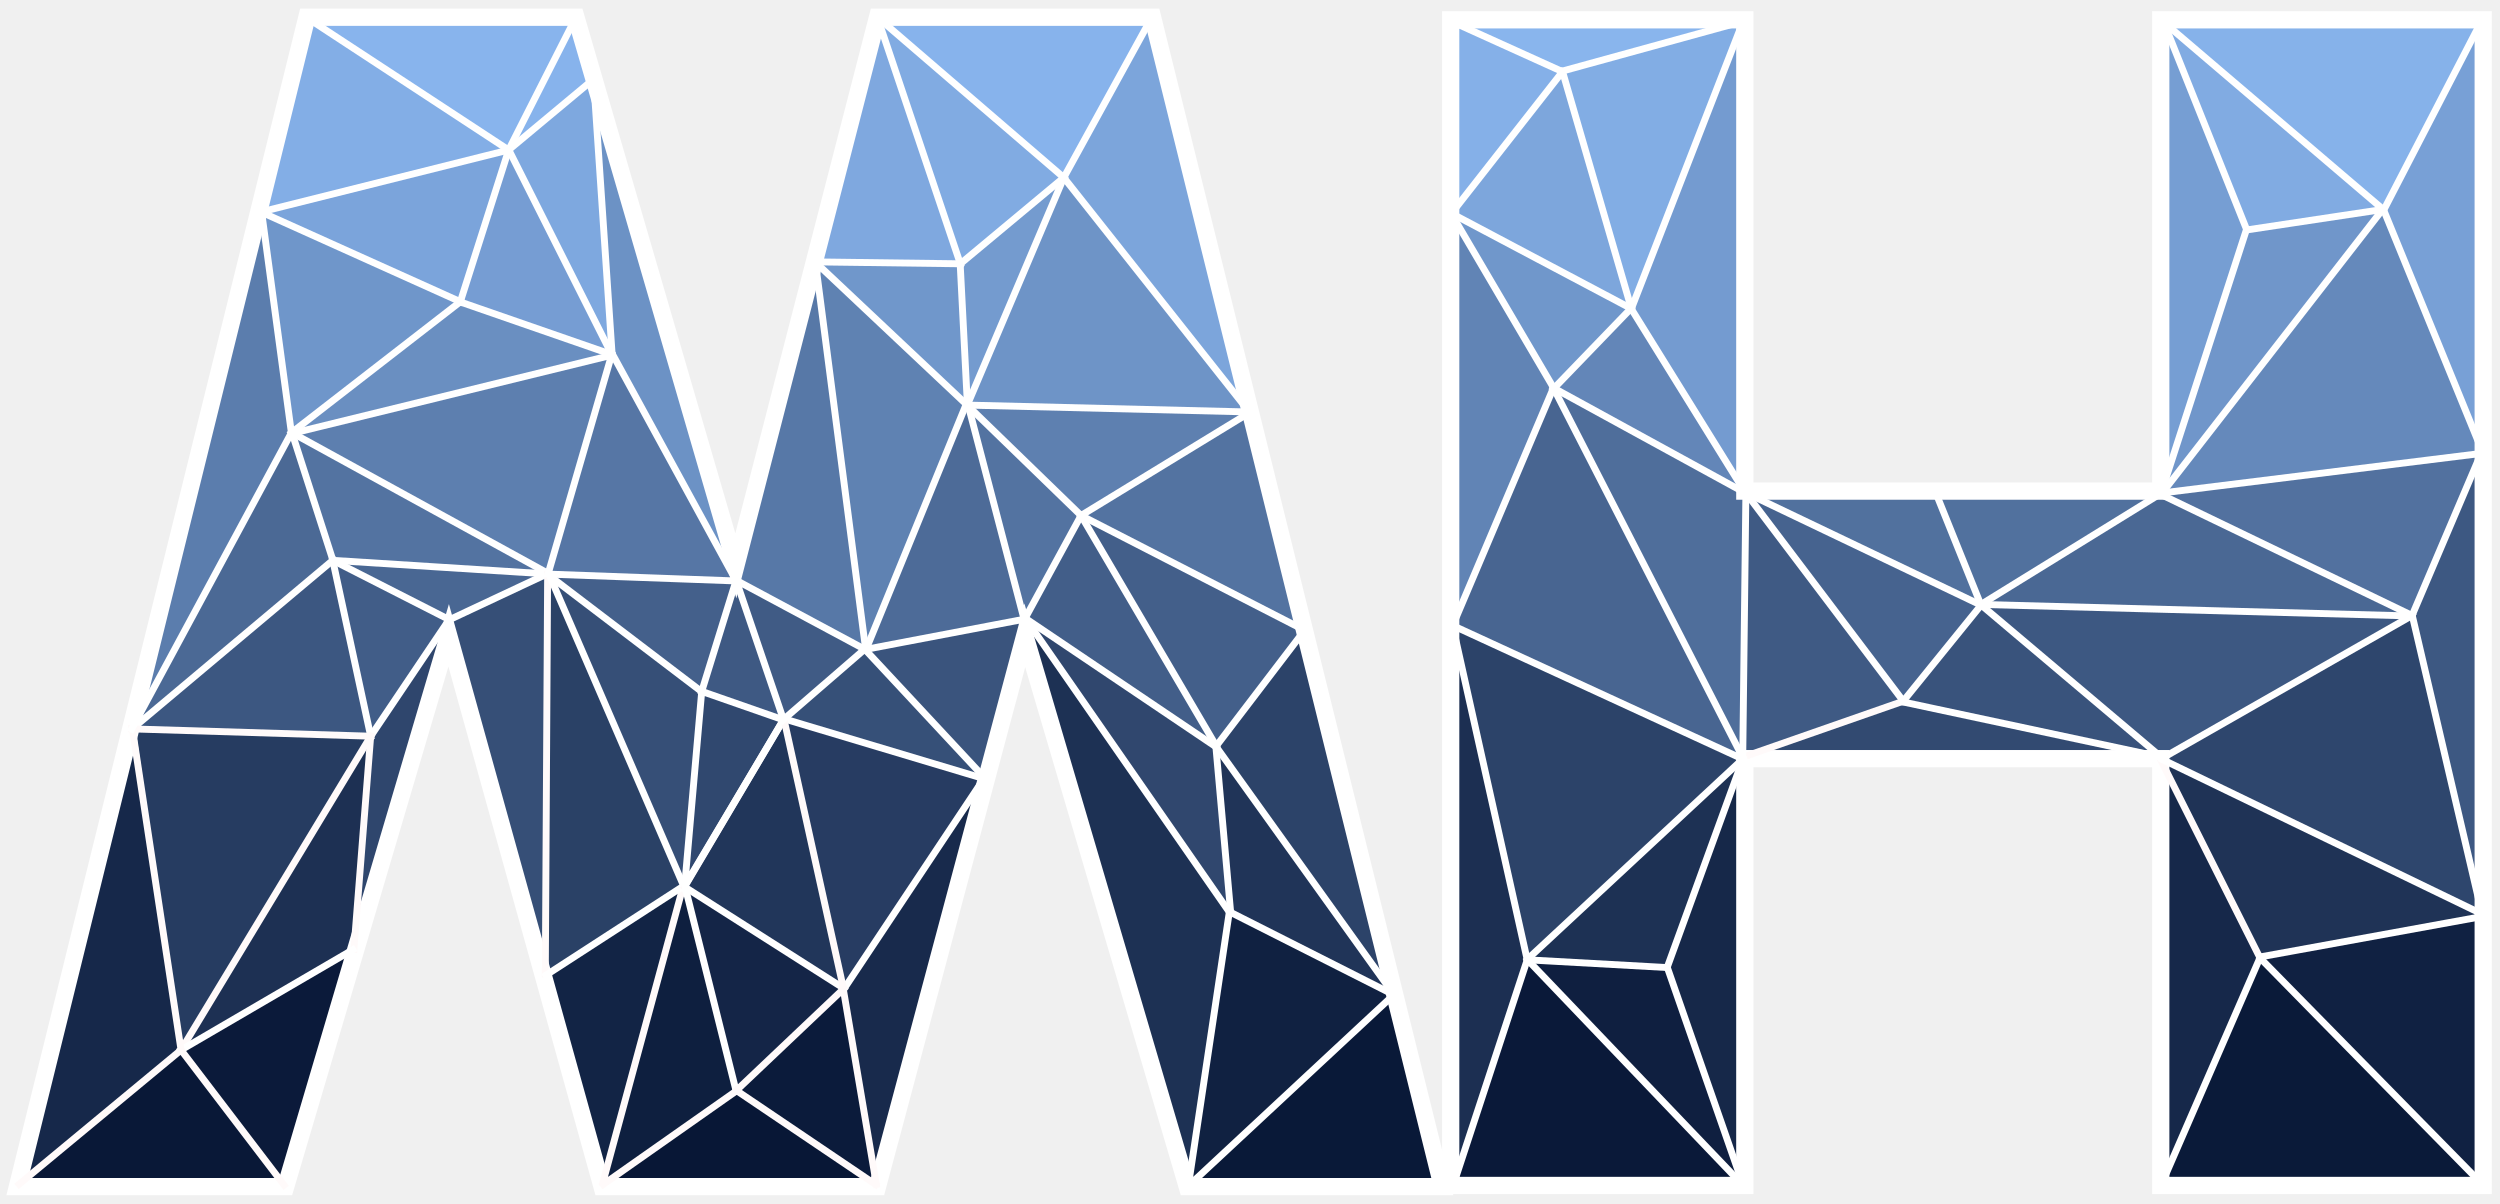
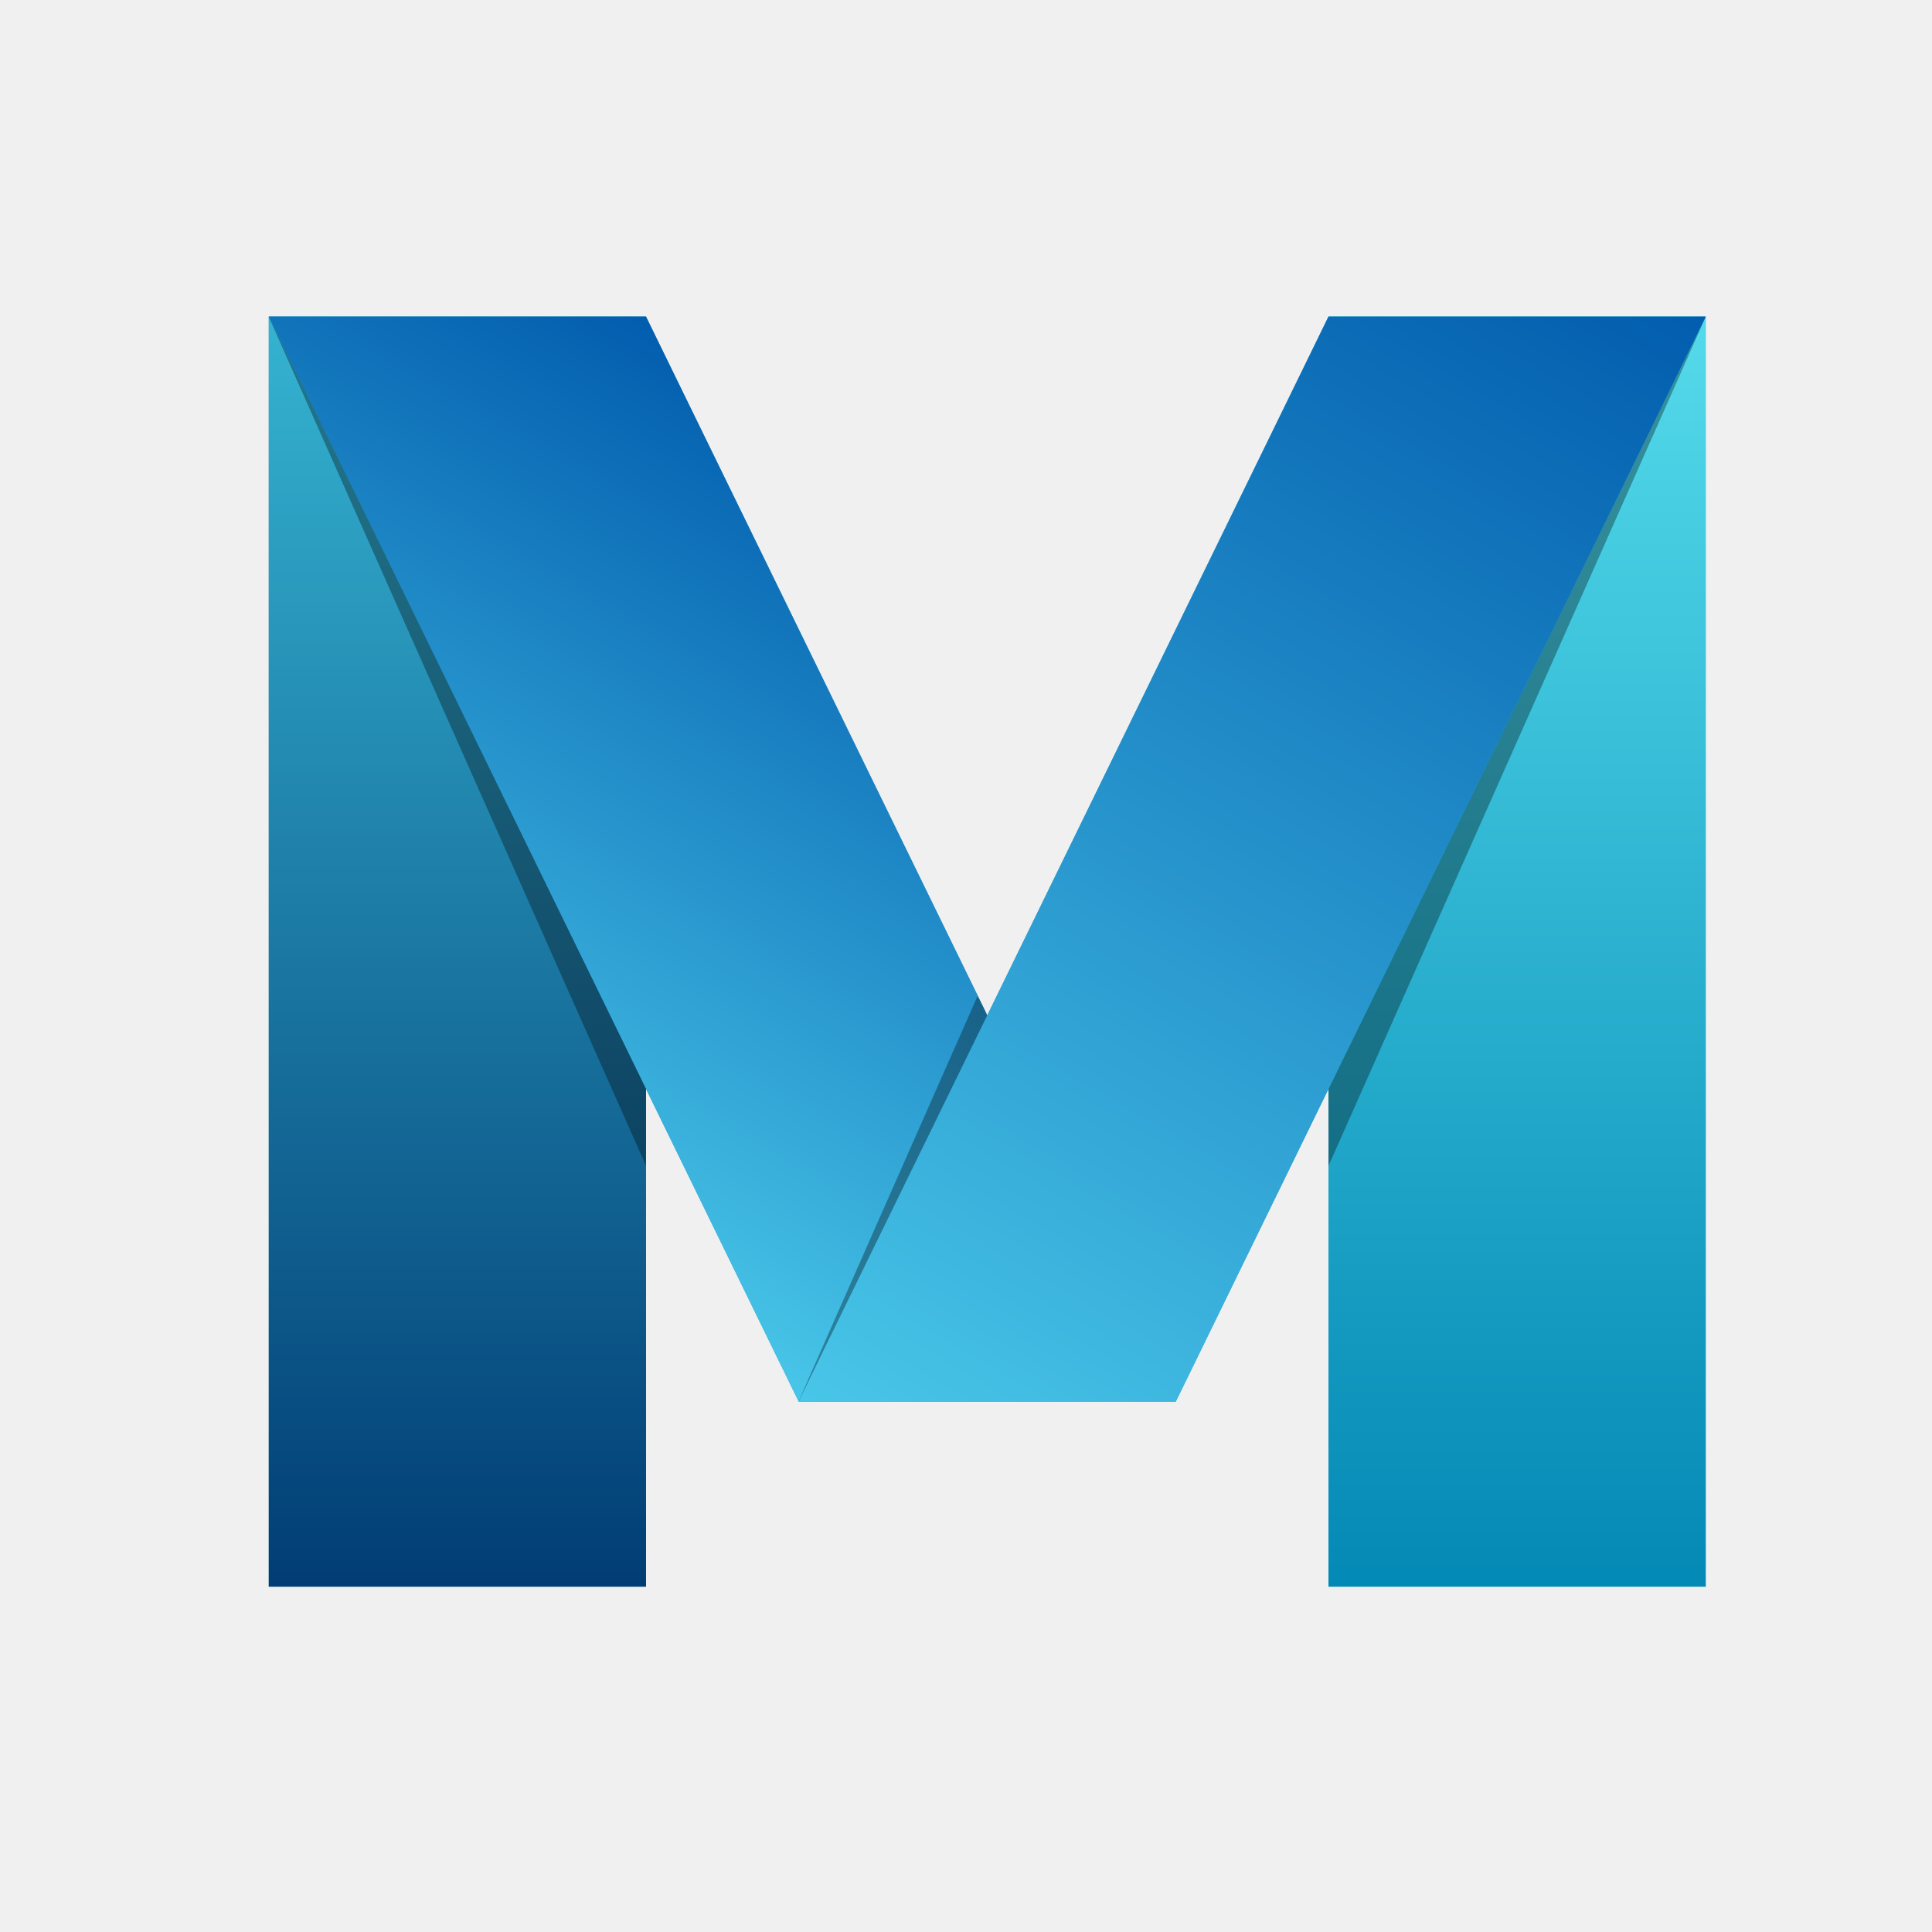
- <svg xmlns="http://www.w3.org/2000/svg" width="725px" height="349px" viewBox="0 0 725 349" version="1.1">
-   <defs />
-   <g id="Page-1" stroke="none" stroke-width="1" fill="none" fill-rule="evenodd">
-     <g id="OLD" transform="translate(-41, -78)">
-       <g id="Group-2" />
+ <svg xmlns="http://www.w3.org/2000/svg" xmlns:xlink="http://www.w3.org/1999/xlink" version="1.1" preserveAspectRatio="xMidYMid meet" viewBox="0 0 640 640" width="640" height="640">
+   <defs>
+     <path d="M214 525.6L89.04 525.6L89.04 104.88L214 104.88L214 525.6" id="fmwjZ9bVf" />
+     <path d="M89.04 104.88L89.04 104.88L89.04 525.6L214 525.6L214 386.24L89.04 104.88" id="cbGZ3mz6O" />
+     <linearGradient id="gradientbNBWDiab" gradientUnits="userSpaceOnUse" x1="151.48" y1="104.86" x2="151.48" y2="525.6">
+       <stop style="stop-color: #35b3d1;stop-opacity: 1" offset="0%" />
+       <stop style="stop-color: #013d74;stop-opacity: 1" offset="100%" />
+     </linearGradient>
+     <path d="M389.52 464.24L264.56 464.24L89.04 104.88L214 104.88L389.52 464.24" id="aGqiizRXU" />
+     <path d="M440.08 525.6L565.04 525.6L565.04 104.88L440.08 104.88L440.08 525.6" id="aj7pvtgAo" />
+     <path d="M565.04 104.88L565.04 104.88L440.08 386.24L440.08 360.72L565.04 104.88L440.08 360.72L440.08 525.6L565.04 525.6L565.04 104.88" id="elRvlw2xR" />
+     <linearGradient id="gradientb1pCx3EPS" gradientUnits="userSpaceOnUse" x1="502.59" y1="104.86" x2="502.59" y2="525.6">
+       <stop style="stop-color: #54daea;stop-opacity: 1" offset="0%" />
+       <stop style="stop-color: #0389b5;stop-opacity: 1" offset="100%" />
+     </linearGradient>
+     <path d="M214 104.88L89.04 104.88L214 360.72L264.56 464.24L389.52 464.24L264.56 464.24L327.04 336.4L327.04 336.4L264.56 464.24L323.84 329.92L325.68 333.52L214 104.88" id="b31ksB060" />
+     <linearGradient id="gradientb2SDhPrCxn" gradientUnits="userSpaceOnUse" x1="167.76" y1="408.35" x2="310.73" y2="160.73">
+       <stop style="stop-color: #48c6e8;stop-opacity: 1" offset="0%" />
+       <stop style="stop-color: #025dae;stop-opacity: 1" offset="100%" />
+     </linearGradient>
+     <path d="M264.56 464.24L389.52 464.24L565.04 104.88L440.08 104.88L264.56 464.24" id="aGwN2NuGs" />
+     <path d="M89.04 104.88L214 386.24L214 360.72L89.04 104.88" id="b37BiWkOuY" />
+     <linearGradient id="gradientasczbG3j1" gradientUnits="userSpaceOnUse" x1="151.48" y1="104.86" x2="151.48" y2="525.6">
+       <stop style="stop-color: #24788c;stop-opacity: 1" offset="0%" />
+       <stop style="stop-color: #01294e;stop-opacity: 1" offset="100%" />
+     </linearGradient>
+     <path d="M89.04 104.88L89.04 104.88L214 360.72L214 360.72L89.04 104.88" id="c1EwDfIuLy" />
+     <path d="M89.04 104.88L89.04 104.88L214 360.72L214 360.72L89.04 104.88" id="bJGfyom5u" />
+     <linearGradient id="gradientdvSbvNyfk" gradientUnits="userSpaceOnUse" x1="79.53" y1="357.41" x2="222.5" y2="109.79">
+       <stop style="stop-color: #30859c;stop-opacity: 1" offset="0%" />
+       <stop style="stop-color: #013e75;stop-opacity: 1" offset="100%" />
+     </linearGradient>
+     <path d="M565.04 104.88L565.04 104.88L440.08 360.72L440.08 386.24L565.04 104.88" id="a5fCitiDx" />
+     <linearGradient id="gradientcuxeOkPyT" gradientUnits="userSpaceOnUse" x1="502.59" y1="104.86" x2="502.59" y2="525.6">
+       <stop style="stop-color: #38929d;stop-opacity: 1" offset="0%" />
+       <stop style="stop-color: #025c79;stop-opacity: 1" offset="100%" />
+     </linearGradient>
+     <path d="M325.68 333.52L327.04 336.4L327.04 336.4L325.68 333.52" id="arEY03oqR" />
+     <path d="M323.84 329.92L264.56 464.24L327.04 336.4L325.68 333.52L323.84 329.92" id="dSjL9joR6" />
+     <linearGradient id="gradienta1Mww5B2aN" gradientUnits="userSpaceOnUse" x1="257.74" y1="460.27" x2="400.71" y2="212.64">
+       <stop style="stop-color: #30859c;stop-opacity: 1" offset="0%" />
+       <stop style="stop-color: #013e75;stop-opacity: 1" offset="100%" />
+     </linearGradient>
+     <path d="M565.04 104.88L440.08 104.88L327.04 336.4L264.56 464.24L389.52 464.24L565.04 104.88" id="c3IXxfRvsR" />
+     <linearGradient id="gradientd3Oh51PIE" gradientUnits="userSpaceOnUse" x1="299.46" y1="484.36" x2="530.19" y2="84.72">
+       <stop style="stop-color: #48c6e8;stop-opacity: 1" offset="0%" />
+       <stop style="stop-color: #025dae;stop-opacity: 1" offset="100%" />
+     </linearGradient>
+   </defs>
+   <g>
+     <g>
+       <use xlink:href="#fmwjZ9bVf" opacity="1" fill="#107dac" fill-opacity="1" />
+       <g>
+         <use xlink:href="#fmwjZ9bVf" opacity="1" fill-opacity="0" stroke="#000000" stroke-width="1" stroke-opacity="0" />
+       </g>
    </g>
-     <g id="TempLogo" transform="translate(-42, -24)">
-       <g id="Group-3" transform="translate(47, 28)">
-         <polygon id="Line" fill="#2C4369" points="416.44 177.673 437.826 274.063 500.646 216.163" />
-         <polygon id="Line" fill="#1C2F52" points="438.5 274.5 415.945 339.71 415.945 176.943" />
-         <polygon id="Line" fill="#0A1939" points="437.916 274.413 416.264 339.801 500.752 339.801" />
-         <polygon id="Line" fill="#0F1F40" points="437.983 274.171 478.456 276.793 500.418 339.283" />
-         <polygon id="Line" fill="#1D3154" points="500.09 216.597 478.548 276.898 438.054 274.197" />
-         <polygon id="Line" fill="#162849" points="478.5 276.5 501.055 339.486 501.055 215.969" />
-         <polygon id="Line" fill="#3F5A84" points="501.93 139.247 500.557 215.612 546.811 199.681" />
-         <polygon id="Line" fill="#324A71" points="546.977 199.537 500.596 215.848 621.038 215.848" />
-         <polygon id="Line" fill="#39537C" points="570.007 171.787 546.511 199.558 621.95 215.356" />
-         <polygon id="Line" fill="#46638F" points="501.041 139.082 547.641 199.181 569.575 171.522" />
-         <polygon id="Line" fill="#51719E" points="500.252 138.5 556.5 138.5 569.634 171.591" />
-         <polygon id="Line" fill="#51719E" points="621.721 138.5 569.5 171.5 556.443 138.5" />
-         <polygon id="Line" fill="#86B2EA" points="622.594 1.952 686.356 57.082 714.567 1.952" />
-         <polygon id="Line" fill="#81ABE2" points="686.5 56.5 646.66 62.578 622.343 2.811" />
-         <polygon id="Line" fill="#78A0D6" points="714.5 2.5 686.045 57.606 715.124 126.989" />
-         <polygon id="Line" fill="#769ED3" points="646.368 62.868 621.5 138.5 621.5 2.297" />
-         <polygon id="Line" fill="#7096CA" points="685.5 56.5 646.5 62.5 622.347 138.09" />
-         <polygon id="Line" fill="#6589BB" points="715.208 127.365 686.354 56.863 621.899 138.887" />
-         <polygon id="Line" fill="#52719F" points="714.756 127.479 621.664 139.482 694.706 174.462" />
-         <polygon id="Line" fill="#4A6894" points="621.5 139.5 570.536 171.26 694.567 174.724" />
-         <polygon id="Line" fill="#3D5882" points="569.162 171.148 693.5 174.5 622.481 216.649" />
-         <polygon id="Line" fill="#3D5882" points="714.5 128.5 694.343 174.905 715.261 261.461" />
-         <polygon id="Line" fill="#2E466D" points="694.5 174.5 714.954 262.385 623.163 215.985" />
-         <polygon id="Line" fill="#1F3356" points="621.834 215.527 649.88 274.542 714.271 261.692" />
-         <polygon id="Line" fill="#16284A" points="650.174 273.414 621.881 339.807 621.881 216.805" />
-         <polygon id="Line" fill="#486591" points="445.47 108.708 500.443 215.708 416.049 177.365" />
-         <polygon id="Line" fill="#4F6E9B" points="445.987 109.056 500.731 138.684 500.731 215.447" />
-         <polygon id="Line" fill="#89B5ED" points="416.277 2.152 448.001 16.759 499.95 2.152" />
-         <polygon id="Line" fill="#85B0E8" points="447.882 16.856 416.005 2.235 416.005 58.024" />
-         <polygon id="Line" fill="#82ADE4" points="447.946 16.716 499.897 2.733 468.081 85.497" />
-         <polygon id="Line" fill="#7DA6DC" points="447.955 17.084 416.256 57.947 468.139 85.571" />
-         <polygon id="Line" fill="#749BD0" points="468.294 85.039 500.5 2.5 500.905 137.682" />
-         <polygon id="Line" fill="#7097CB" points="416.385 58.278 445.798 108.652 467.643 85.388" />
-         <polygon id="Line" fill="#6184B5" points="445.526 109.133 415.818 178.3 415.818 58.368" />
-         <polygon id="Line" fill="#6386B8" points="445.5 108.5 468.5 85.5 500.899 139.11" />
-         <polygon id="Line" fill="#102142" points="650.5 273.5 715.233 261.901 715.233 339.868" />
-         <polygon id="Line" fill="#0A1A39" points="622.068 339.5 714.824 339.5 650.198 274.011" />
-         <polygon id="Line" fill="#081736" points="249.5 339.5 208.735 312.475 169.666 339.872" />
-         <polygon id="Line" fill="#0E1F3F" points="193.5 252.5 208.5 312.5 169.41 339.682" />
-         <polygon id="Line" fill="#21365A" points="222.5 204.5 193.5 253.5 240.146 282.169" />
-         <polygon id="Line-Copy" fill="#5676A5" points="153.925 162.49 172.5 98.5 208.505 164.479" />
-         <polygon id="Line" fill="#87B3EC" points="161.787 1.482 141.86 40.36 167.281 18.941" />
-         <polygon id="Line" fill="#6C92C5" points="172.259 99.255 208.267 163.452 167.096 18.68" />
-         <polygon id="Line" fill="#5373A1" points="308.815 145.601 357.561 115.673 373.118 178.516" />
-         <polygon id="Line" fill="#435F8A" points="347.994 212.213 373.189 179.079 308.766 145.658" />
-         <polygon id="Line" fill="#425E89" points="347.5 212.5 292.166 175.166 308.728 145.796" />
-         <polygon id="Line" fill="#30476E" points="347.762 212.478 352.155 260.807 293.215 176.303" />
-         <polygon id="Line" fill="#142547" points="239.5 282.5 208.466 312.071 193.791 253.218" />
-         <polygon id="Line" fill="#0B1A3A" points="47.5 300.5 97.668 270.627 77.778 339.979" />
-         <polygon id="Line" fill="#5373A1" points="80.5 121.5 91.5 158.5 154.865 162.345" />
-         <polygon id="Line" fill="#5D7FAF" points="172.179 99.16 154.25 163.515 80.504 121.542" />
-         <polygon id="Line" fill="#769DD3" points="142.5 39.5 128.5 83.5 172.343 98.695" />
-         <polygon id="Line" fill="#7EA8DF" points="142.486 39.195 167.603 19.191 172.322 98.542" />
-         <polygon id="Line" fill="#16284A" points="33.5 206.5 47.572 300.897 0.473 338.625" />
-         <polygon id="Line" fill="#091837" points="0.174 340.259 47.5 300.5 77.215 340.259" />
-         <polygon id="Line" fill="#2F466D" points="102.5 209.5 125.021 176.767 98.132 271.505" />
-         <polygon id="Line" fill="#263C61" points="47.5 300.5 102.5 209.5 34.279 207.08" />
-         <polygon id="Line" fill="#1D3053" points="47.5 300.5 102.085 210.87 97.91 270.934" />
-         <polygon id="Line" fill="#4B6995" points="79.5 121.5 91.515 158.735 33.811 206.617" />
-         <polygon id="Line" fill="#364F77" points="153.5 162.5 125.117 175.814 153.1 279.743" />
-         <polygon id="Line" fill="#2A4166" points="193.5 252.5 152.701 278.474 154.153 161.827" />
-         <polygon id="Line" fill="#5B7DAD" points="70.5 57.5 79.5 121.5 33.517 206.205" />
-         <polygon id="Line" fill="#88B4ED" points="84.324 1.088 142.5 39.5 161.92 1.088" />
-         <polygon id="Line" fill="#6F96CA" points="71.5 57.5 127.5 83.5 79.425 121.509" />
-         <polygon id="Line" fill="#7BA4DB" points="142.5 39.5 128.5 83.5 71.042 57.503" />
-         <polygon id="Line" fill="#415D88" points="91.5 158.5 102.211 209.648 124.917 175.821" />
-         <polygon id="Line" fill="#3C5781" points="91.5 159.5 102.54 209.354 34.757 206.973" />
-         <polygon id="Line" fill="#364F77" points="198.5 196.5 193.5 252.5 154.363 162.303" />
-         <polygon id="Line" fill="#3A547D" points="246.5 184.5 280.494 221.428 292.45 175.346" />
-         <polygon id="Line" fill="#4D6B98" points="275.5 113.5 291.906 175.284 246.533 184.163" />
-         <polygon id="Line" fill="#44608B" points="208.5 164.5 198.295 196.621 154.057 162.558" />
-         <polygon id="Line" fill="#3E5983" points="198.5 196.5 222.248 204.834 208.687 164.52" />
-         <polygon id="Line" fill="#365078" points="245.5 184.5 222.5 204.5 280.224 221.661" />
-         <polygon id="Line" fill="#405B85" points="208.5 164.5 245.5 184.5 222.151 204.269" />
-         <polygon id="Line" fill="#30486F" points="198.5 196.5 222.5 204.5 194.017 252.432" />
-         <polygon id="Line" fill="#122445" points="152.848 279.096 192.5 253.5 169.649 339.451" />
-         <polygon id="Line" fill="#83AEE6" points="83.939 1.184 69.789 57.529 142.648 39.351" />
-         <polygon id="Line" fill="#496793" points="91.5 158.5 125.213 175.904 153.323 162.666" />
-         <polygon id="Line" fill="#6A8FC1" points="128.5 83.5 172.5 98.5 79.917 120.962" />
-         <polygon id="Line" fill="#273C62" points="222.687 204.447 280.53 221.639 239.558 282.75" />
-         <polygon id="Line" fill="#7FA8DF" points="273.5 72.5 231.729 71.739 249.402 0.951" />
-         <polygon id="Line" fill="#81ABE2" points="303.495 47.659 273.522 72.086 249.801 1.615" />
-         <polygon id="Line" fill="#87B3EC" points="329.063 1.529 303.5 47.5 249.748 0.823" />
-         <polygon id="Line" fill="#7CA5DB" points="303.563 47.358 357.209 114.761 328.947 1.012" />
-         <polygon id="Line" fill="#5F82B2" points="232.042 72.796 275.5 113.5 246.484 183.271" />
-         <polygon id="Line" fill="#5778A7" points="231.659 73.457 246.5 184.5 208.354 164.51" />
-         <polygon id="Line" fill="#5373A1" points="308.546 145.567 276.5 114.5 292.5 174.928" />
-         <polygon id="Line" fill="#7097CB" points="274.5 72.5 232.5 72.5 275.742 113.847" />
-         <polygon id="Line" fill="#1D3154" points="292.814 176.689 351.5 260.5 339.48 339.644" />
-         <polygon id="Line" fill="#2C4369" points="347.695 212.299 373.478 179.069 399.26 283.824" />
-         <polygon id="Line" fill="#203458" points="348.099 213.346 351.5 260.5 398.932 284.246" />
-         <polygon id="Line" fill="#102141" points="339.651 339.919 398.947 284.556 351.5 260.24" />
-         <polygon id="Line" fill="#091938" points="399.243 284.717 339.81 339.886 413.223 339.886" />
-         <polygon id="Line" fill="#5E80B0" points="356.5 115.5 275.5 113.5 309.098 145.505" />
-         <polygon id="Line" fill="#6E94C7" points="275.534 113.516 357.003 115.408 303.4 47.75" />
-         <polygon id="Line" fill="#749BCF" points="303.5 47.5 273.5 72.5 275.54 112.32" />
-         <polygon id="Line" fill="#182A4C" points="239.541 283.304 280.401 222.141 249.433 340.002" />
-         <polygon id="Line" fill="#0B1B3B" points="239.709 282.619 249.034 339.24 208.684 312.34" />
+     <g>
+       <use xlink:href="#cbGZ3mz6O" opacity="1" fill="url(#gradientbNBWDiab)" />
+       <g>
+         <use xlink:href="#cbGZ3mz6O" opacity="1" fill-opacity="0" stroke="#000000" stroke-width="1" stroke-opacity="0" />
      </g>
-       <polygon id="5" stroke="#FFFFFF" stroke-width="5" points="47.049 368.115 130.999 29 209.024 29 255.393 188.105 296.484 29 376.244 29 460.273 368.115 386.295 368.115 339.188 208.249 296.484 368.115 216.583 368.115 172.115 208.249 124.848 368.115" />
-       <polygon id="5" stroke="#FFFFFF" stroke-width="5" points="462.701 29.746 547.996 29.746 547.996 166.422 668.617 166.422 668.617 29.746 762.13 29.746 762.13 367.781 668.617 367.781 668.617 244.007 547.996 244.007 547.996 367.781 462.701 367.781" />
-       <g id="Lines-Copy" transform="translate(47, 29)" stroke-width="2" stroke-linecap="square">
-         <path d="M650.297,272.581 L621.865,215.874" id="Line" stroke="#FFFAFA" />
-         <path d="M650.5,272.5 L621.825,338.473" id="Line" stroke="#FFFFFF" />
-         <path d="M650.558,272.953 L714.669,338.245" id="Line" stroke="#FFFFFF" />
-         <path d="M622.02,214.897 L694.173,173.692" id="Line" stroke="#FFFFFF" />
-         <path d="M569.5,170.5 L501.644,138.073" id="Line" stroke="#FFFFFF" />
-         <path d="M569.5,170.5 L556.29,137.688" id="Line" stroke="#FFFFFF" />
-         <path d="M500.575,214.533 L546.5,198.5" id="Line" stroke="#FFFAFA" />
-         <path d="M501.297,137.958 L546.835,198.18" id="Line" stroke="#FFFFFF" />
-         <path d="M569.5,170.5 L547.021,198.237" id="Line" stroke="#FFFFFF" />
-         <path d="M416.283,57.077 L467.985,84.456" id="Line" stroke="#FFFFFF" />
-         <path d="M347.5,211.5 L292.587,174.472" id="Line" stroke="#FFFFFF" />
-         <path d="M347.799,211.239 L373.133,178.038" id="Line" stroke="#FFFFFF" />
-         <path d="M308.5,144.5 L372.821,177.522" id="Line" stroke="#FFFFFF" />
-         <path d="M347.748,211.641 L398.776,282.814" id="Line" stroke="#FFFFFF" />
-         <path d="M347.634,211.9 L351.894,259.589" id="Line" stroke="#FFFFFF" />
-         <path d="M351.5,259.5 L292.934,175.139" id="Line" stroke="#FFFFFF" />
-         <path d="M351.5,259.5 L339.676,338.546" id="Line" stroke="#FFFFFF" />
-         <path d="M352.041,259.664 L399.166,283.479" id="Line" stroke="#FFFFFF" />
-         <path d="M398.942,283.726 L339.762,338.818" id="Line" stroke="#FFFFFF" />
-         <path d="M291.887,174.224 L275.5,111.5" id="Line" stroke="#FFFFFF" />
-         <path d="M246.5,182.5 L275.5,111.5" id="Line" stroke="#FFFFFF" />
-         <path d="M231.848,71.392 L275.5,112.5" id="Line" stroke="#FFFFFF" />
-         <path d="M275.5,112.5 L303.5,46.5" id="Line" stroke="#FFFFFF" />
-         <path d="M303.5,46.5 L273.5,71.5" id="Line" stroke="#FFFFFF" />
-         <path d="M273.5,72.5 L275.5,111.5" id="Line" stroke="#FFFFFF" />
-         <path d="M231.902,70.952 L273.5,71.5" id="Line" stroke="#FFFFFF" />
-         <path d="M303.5,46.5 L357,114.084" id="Line" stroke="#FFFFFF" />
-         <path d="M357.25,114.47 L276.5,112.5" id="Line" stroke="#FFFFFF" />
-         <path d="M303.5,46.5 L250.11,0.549" id="Line" stroke="#FFFFFF" />
-         <path d="M249.622,0.545 L273.5,71.5" id="Line" stroke="#FFFFFF" />
-         <path d="M303.5,46.5 L328.724,0.566" id="Line" stroke="#FFFFFF" />
-         <path d="M308.5,144.5 L357.465,114.587" id="Line" stroke="#FFFFFF" />
-         <path d="M275.5,112.5 L308.5,144.5" id="Line" stroke="#FFFFFF" />
-         <path d="M292.407,174.084 L308.5,144.5" id="Line" stroke="#FFFFFF" />
-         <path d="M308.5,144.5 L347.696,211.331" id="Line" stroke="#FFFFFF" />
-         <path d="M246.094,183.308 L292,174.572" id="Line" stroke="#FFFFFF" />
-         <path d="M102.5,208.5 L124.842,175.284" id="Line" stroke="#FFFFFF" />
-         <path d="M102.5,208.5 L97.629,270.306" id="Line" stroke="#FFFAFA" />
-         <path d="M239.87,281.61 L280.167,221.033" id="Line" stroke="#FFFFFF" />
-         <path d="M222.5,203.5 L280.136,220.758" id="Line" stroke="#FFFFFF" />
-         <path d="M246.01,183.512 L280.29,220.309" id="Line" stroke="#FFFFFF" />
-         <path d="M246.052,183.432 L231.509,71.278" id="Line" stroke="#FFFFFF" />
-         <path d="M33.361,206.338 L91.5,157.5" id="Line" stroke="#FFFFFF" />
-         <path d="M91.445,157.157 L79.84,121.031" id="Line" stroke="#FFFFFF" />
-         <path d="M91.5,157.5 L153.908,161.456" id="Line" stroke="#FFFFFF" />
-         <path d="M91.5,157.5 L125.249,174.685" id="Line" stroke="#FFFFFF" />
-         <path d="M91.5,157.5 L102.5,208.5" id="Line" stroke="#FFFFFF" />
-         <path d="M33.157,206.379 L102.5,208.5" id="Line" stroke="#FFFAFA" />
-         <path d="M102.5,208.5 L47.5,299.5" id="Line" stroke="#FFFAFA" />
-         <path d="M47.5,299.5 L97.307,270.427" id="Line" stroke="#FFFFFF" />
-         <path d="M47.5,299.5 L33.363,206.187" id="Line" stroke="#FFFAFA" />
-         <path d="M0.539,338.424 L47.5,299.5" id="Line" stroke="#FFFAFA" />
-         <path d="M47.5,299.5 L77.395,338.692" id="Line" stroke="#FFFAFA" />
-         <path d="M79.5,120.5 L33.193,206.431" id="Line" stroke="#FFFFFF" />
-         <path d="M70.943,57.021 L79.5,120.5" id="Line" stroke="#FFFFFF" />
-         <path d="M84.419,0.409 L142.5,38.5" id="Line" stroke="#FFFFFF" />
-         <path d="M70.992,56.39 L142.5,38.5" id="Line" stroke="#FFFFFF" />
-         <path d="M128.5,82.5 L70.966,56.601" id="Line" stroke="#FFFFFF" />
-         <path d="M79.5,120.5 L128.5,82.5" id="Line" stroke="#FFFFFF" />
-         <path d="M128.484,82.571 L172.292,97.772" id="Line" stroke="#FFFFFF" />
-         <path d="M142.5,38.5 L128.5,82.5" id="Line" stroke="#FFFFFF" />
-         <path d="M172.583,97.964 L80.5,120.5" id="Line" stroke="#FFFFFF" />
-         <path d="M153.833,161.219 L79.747,120.547" id="Line" stroke="#FFFFFF" />
-         <path d="M161.86,0.309 L142.5,38.5" id="Line" stroke="#FFFFFF" />
-         <path d="M172.6,98.195 L142.661,38.673" id="Line" stroke="#FFFFFF" />
-         <path d="M125.744,174.525 L153.5,161.5" id="Line" stroke="#FFFFFF" />
-         <path d="M153.813,161.499 L153.142,277.425" id="Line" stroke="#FFFAFA" />
-         <polygon id="Line" stroke="#FFFFFF" points="153.925 161.49 172.5 97.5 208.505 163.479" />
-         <path d="M198.307,195.45 L154.685,162.237 L198.307,195.45 Z" id="Line" stroke="#FFFFFF" />
-         <path d="M193.53,252.206 L239.5,281.5" id="Line" stroke="#FFFFFF" />
-         <path d="M193.309,251.308 L169.821,337.975" id="Line" stroke="#FFFAFA" />
-         <path d="M172.5,97.5 L167.141,18.115" id="Line" stroke="#FFFFFF" />
-         <path d="M166.926,18.14 L142.5,38.5" id="Line" stroke="#FFFFFF" />
-         <path d="M501.31,137.823 L500.393,214.804" id="Line" stroke="#FFFFFF" />
-         <path d="M547.026,198.601 L621.5,214.5" id="Line" stroke="#FFFFFF" />
-         <path d="M569.651,170.549 L621.258,214.156" id="Line" stroke="#FFFFFF" />
-         <path d="M569.751,170.296 L694.49,173.638" id="Line" stroke="#FFFFFF" />
-         <path d="M569.626,170.211 L621.448,138.233" id="Line" stroke="#FFFFFF" />
-         <path d="M685.709,55.387 L622.033,1.057" id="Line" stroke="#FFFFFF" />
-         <path d="M686.5,55.5 L714.653,1.041" id="Line" stroke="#FFFFFF" />
-         <path d="M685.65,55.791 L646.773,61.647" id="Line" stroke="#FFFFFF" />
-         <path d="M646.5,61.5 L621.789,137.824" id="Line" stroke="#FFFFFF" />
-         <path d="M646.5,61.5 L622.308,0.996" id="Line" stroke="#FFFFFF" />
-         <path d="M622.013,137.984 L685.816,55.93" id="Line" stroke="#FFFFFF" />
-         <path d="M686.396,56.231 L714.967,126.168" id="Line" stroke="#FFFFFF" />
-         <path d="M621.462,138.022 L714.5,126.5" id="Line" stroke="#FFFFFF" />
-         <path d="M621.582,138.359 L694.5,173.5" id="Line" stroke="#FFFFFF" />
-         <path d="M694.5,173.5 L714.5,126.5" id="Line" stroke="#FFFFFF" />
-         <path d="M694.624,173.796 L714.767,259.967" id="Line" stroke="#FFFFFF" />
-         <path d="M714.744,260.05 L622.083,215.256" id="Line" stroke="#FFFFFF" />
-         <path d="M714.682,260.817 L650.5,272.5" id="Line" stroke="#FFFFFF" />
-         <path d="M153.362,277.781 L193.363,251.862" id="Line" stroke="#FFFFFF" />
-         <path d="M193.5,252.5 L154.35,161.858" id="Line" stroke="#FFFFFF" />
-         <path d="M193.565,252.124 L222.148,203.779" id="Line" stroke="#FFFAFA" />
-         <path d="M193.76,252.514 L208.5,311.5" id="Line" stroke="#FFFFFF" />
-         <path d="M208.611,311.316 L169.944,338.483" id="Line" stroke="#FFFAFA" />
-         <path d="M208.651,311.309 L248.933,338.514" id="Line" stroke="#FFFAFA" />
-         <path d="M416.46,338.647 L437.9,273.328" id="Line" stroke="#FFFFFF" />
-         <path d="M500.441,338.694 L438.009,273.374" id="Line" stroke="#FFFFFF" />
-         <path d="M438.261,273.361 L478.449,275.592" id="Line" stroke="#FFFFFF" />
-         <path d="M478.5,275.5 L500.388,338.367" id="Line" stroke="#FFFFFF" />
-         <path d="M478.5,275.5 L500.494,214.986" id="Line" stroke="#FFFFFF" />
-         <path d="M438.001,273.149 L500.476,215.063" id="Line" stroke="#FFFFFF" />
-         <path d="M437.781,272.843 L416.313,176.663" id="Line" stroke="#FFFFFF" />
-         <path d="M416.5,176.5 L500.188,215.03" id="Line" stroke="#FFFFFF" />
-         <path d="M500.64,215.158 L445.5,107.5" id="Line" stroke="#FFFFFF" />
-         <path d="M445.205,108.175 L416.377,176.201" id="Line" stroke="#FFFFFF" />
-         <path d="M445.5,107.5 L500.804,137.779" id="Line" stroke="#FFFFFF" />
-         <path d="M416.201,57.501 L445.56,107.514" id="Line" stroke="#FFFFFF" />
-         <path d="M448.076,15.851 L415.919,56.891" id="Line" stroke="#FFFFFF" />
-         <path d="M416.081,1.279 L447.5,15.5" id="Line" stroke="#FFFFFF" />
-         <path d="M448.5,15.5 L500.368,1.226" id="Line" stroke="#FFFFFF" />
-         <path d="M448.223,16.053 L468.049,84.326" id="Line" stroke="#FFFFFF" />
-         <path d="M468.108,84.493 L500.504,1.177" id="Line" stroke="#FFFFFF" />
-         <path d="M468.062,84.543 L501.007,137.686" id="Line" stroke="#FFFFFF" />
-         <path d="M445.465,107.802 L467.925,84.512" id="Line" stroke="#FFFFFF" />
-         <polygon id="Line" stroke="#FFFFFF" points="193.555 251.913 198.5 195.5 222.203 203.774" />
-         <path d="M222.463,204.071 L239.422,280.857" id="Line" stroke="#FFFAFA" />
-         <path d="M249.138,338.469 L239.5,281.5" id="Line" stroke="#FFFAFA" />
-         <polyline id="Line" stroke="#FFFFFF" points="198.5 195.5 208.475 163.279 222.199 203.666 245.752 183.277 208.475 163.279" />
-         <path d="M208.681,311.117 L239.728,281.682" id="Line" stroke="#FFFAFA" />
+     </g>
+     <g>
+       <use xlink:href="#aGqiizRXU" opacity="1" fill="#189ad3" fill-opacity="1" />
+       <g>
+         <use xlink:href="#aGqiizRXU" opacity="1" fill-opacity="0" stroke="#000000" stroke-width="1" stroke-opacity="0" />
+       </g>
+     </g>
+     <g>
+       <use xlink:href="#aj7pvtgAo" opacity="1" fill="#1ebbd7" fill-opacity="1" />
+       <g>
+         <use xlink:href="#aj7pvtgAo" opacity="1" fill-opacity="0" stroke="#000000" stroke-width="1" stroke-opacity="0" />
+       </g>
+     </g>
+     <g>
+       <use xlink:href="#elRvlw2xR" opacity="1" fill="url(#gradientb1pCx3EPS)" />
+       <g>
+         <use xlink:href="#elRvlw2xR" opacity="1" fill-opacity="0" stroke="#000000" stroke-width="1" stroke-opacity="0" />
+       </g>
+     </g>
+     <g>
+       <use xlink:href="#b31ksB060" opacity="1" fill="url(#gradientb2SDhPrCxn)" />
+       <g>
+         <use xlink:href="#b31ksB060" opacity="1" fill-opacity="0" stroke="#000000" stroke-width="1" stroke-opacity="0" />
+       </g>
+     </g>
+     <g>
+       <use xlink:href="#aGwN2NuGs" opacity="1" fill="#189ad3" fill-opacity="1" />
+       <g>
+         <use xlink:href="#aGwN2NuGs" opacity="1" fill-opacity="0" stroke="#000000" stroke-width="1" stroke-opacity="0" />
+       </g>
+     </g>
+     <g>
+       <use xlink:href="#b37BiWkOuY" opacity="1" fill="url(#gradientasczbG3j1)" />
+       <g>
+         <use xlink:href="#b37BiWkOuY" opacity="1" fill-opacity="0" stroke="#000000" stroke-width="1" stroke-opacity="0" />
+       </g>
+     </g>
+     <g>
+       <use xlink:href="#c1EwDfIuLy" opacity="1" fill="#10678d" fill-opacity="1" />
+       <g>
+         <use xlink:href="#c1EwDfIuLy" opacity="1" fill-opacity="0" stroke="#000000" stroke-width="1" stroke-opacity="0" />
+       </g>
+     </g>
+     <g>
+       <use xlink:href="#bJGfyom5u" opacity="1" fill="url(#gradientdvSbvNyfk)" />
+       <g>
+         <use xlink:href="#bJGfyom5u" opacity="1" fill-opacity="0" stroke="#000000" stroke-width="1" stroke-opacity="0" />
+       </g>
+     </g>
+     <g>
+       <use xlink:href="#a5fCitiDx" opacity="1" fill="url(#gradientcuxeOkPyT)" />
+       <g>
+         <use xlink:href="#a5fCitiDx" opacity="1" fill-opacity="0" stroke="#000000" stroke-width="1" stroke-opacity="0" />
+       </g>
+     </g>
+     <g>
+       <use xlink:href="#arEY03oqR" opacity="1" fill="#ababab" fill-opacity="1" />
+       <g>
+         <use xlink:href="#arEY03oqR" opacity="1" fill-opacity="0" stroke="#000000" stroke-width="1" stroke-opacity="0" />
+       </g>
+     </g>
+     <g>
+       <use xlink:href="#dSjL9joR6" opacity="1" fill="url(#gradienta1Mww5B2aN)" />
+       <g>
+         <use xlink:href="#dSjL9joR6" opacity="1" fill-opacity="0" stroke="#000000" stroke-width="1" stroke-opacity="0" />
+       </g>
+     </g>
+     <g>
+       <use xlink:href="#c3IXxfRvsR" opacity="1" fill="url(#gradientd3Oh51PIE)" />
+       <g>
+         <use xlink:href="#c3IXxfRvsR" opacity="1" fill-opacity="0" stroke="#000000" stroke-width="1" stroke-opacity="0" />
      </g>
    </g>
  </g>
</svg>
